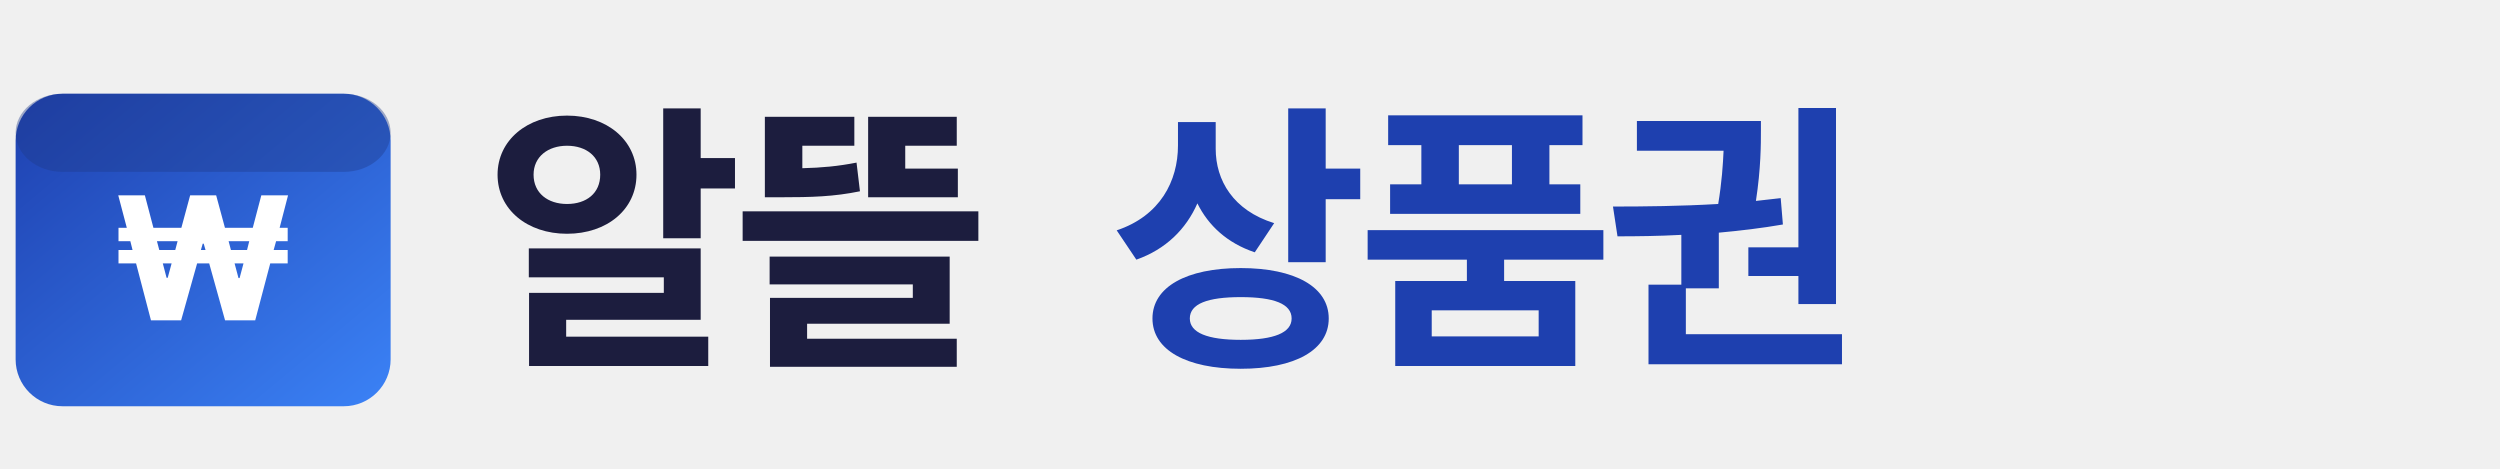
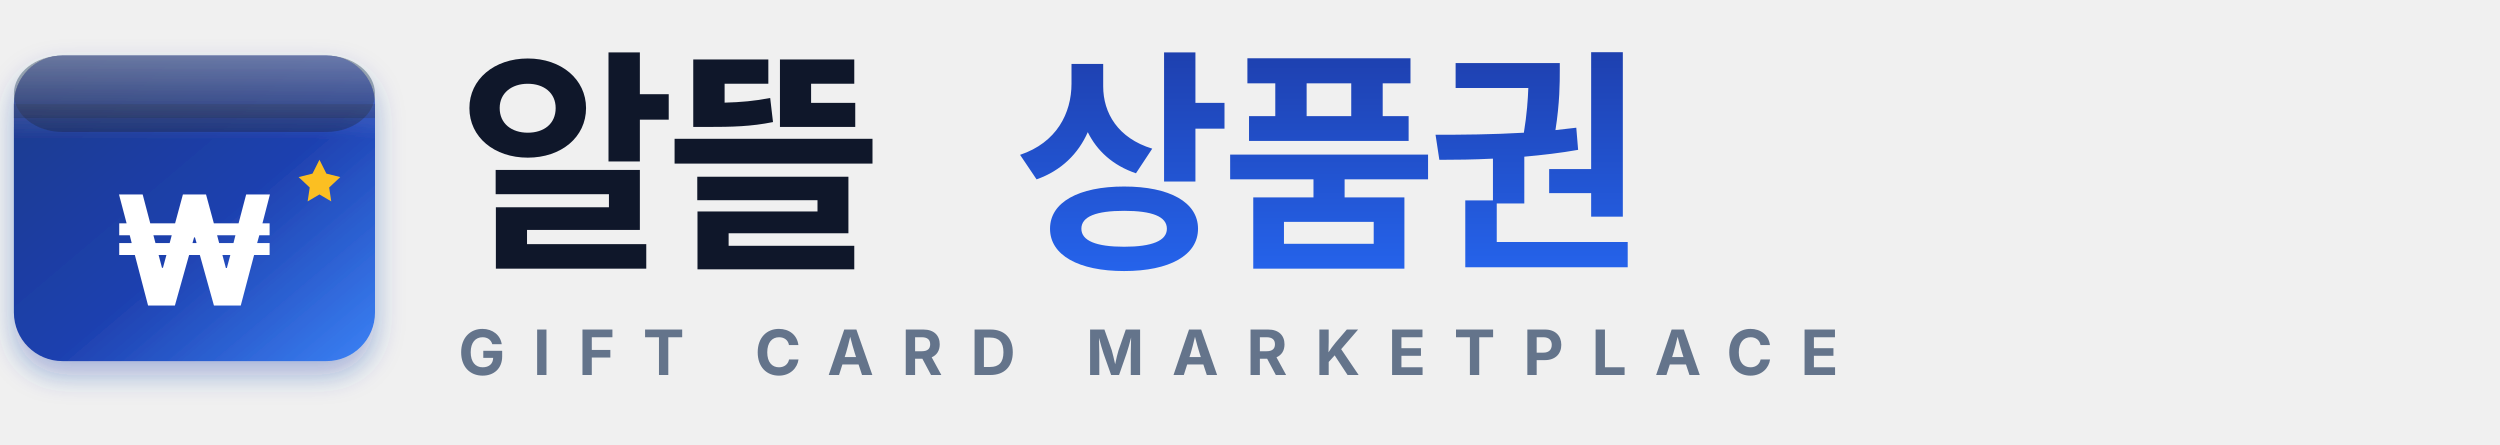
- <svg xmlns="http://www.w3.org/2000/svg" viewBox="0 0 320 60" preserveAspectRatio="xMidYMid meet">
+ <svg xmlns="http://www.w3.org/2000/svg" viewBox="0 0 360 64" preserveAspectRatio="xMidYMid meet">
  <defs>
-     <linearGradient id="cardGradLight" x1="0" y1="0" x2="1" y2="1">
-       <stop offset="0%" stop-color="#1E40AF" />
+     <linearGradient id="cardGrad" x1="0" y1="0" x2="1" y2="1">
+       <stop offset="0%" stop-color="#1E3A8A" />
+       <stop offset="55%" stop-color="#1E40AF" />
      <stop offset="100%" stop-color="#3B82F6" />
    </linearGradient>
+     <linearGradient id="cardShine" x1="0" y1="0" x2="0" y2="1">
+       <stop offset="0%" stop-color="#FFFFFF" stop-opacity="0.35" />
+       <stop offset="55%" stop-color="#FFFFFF" stop-opacity="0" />
+     </linearGradient>
+     <linearGradient id="textBlue" x1="0" y1="0" x2="0" y2="1">
+       <stop offset="0%" stop-color="#1E40AF" />
+       <stop offset="100%" stop-color="#2563EB" />
+     </linearGradient>
+     <filter id="cardShadow" x="-20%" y="-20%" width="140%" height="140%">
+       <feDropShadow dx="0" dy="2" stdDeviation="2" flood-color="#1E40AF" flood-opacity="0.35" />
+     </filter>
  </defs>
  <style>
-     .l { font-family: 'Pretendard', system-ui, -apple-system, 'Segoe UI', sans-serif; font-weight: 800; font-size: 36px; letter-spacing: -1.5px; }
+     .l { font-family: 'Pretendard', system-ui, -apple-system, 'Segoe UI', sans-serif; font-weight: 800; font-size: 34px; letter-spacing: -1.5px; }
+     .s { font-family: 'Pretendard', system-ui, -apple-system, 'Segoe UI', sans-serif; font-weight: 700; font-size: 9px; letter-spacing: 4px; }
    .w { font-family: 'Pretendard', system-ui, -apple-system, 'Segoe UI', sans-serif; font-weight: 800; font-size: 22px; }
  </style>
-   <g transform="translate(0, 8)">
-     <rect x="2" y="4" width="48" height="40" rx="6" fill="url(#cardGradLight)" />
-     <rect x="2" y="4" width="48" height="10" rx="6" fill="#1E3A8A" opacity="0.4" />
-     <text x="26" y="33" text-anchor="middle" class="w" fill="#FFFFFF">₩</text>
+   <g transform="translate(2, 6)" filter="url(#cardShadow)">
+     <rect x="0" y="2" width="52" height="44" rx="7" fill="url(#cardGrad)" />
+     <rect x="0" y="2" width="52" height="11" rx="7" fill="#0F172A" opacity="0.35" />
+     <rect x="0" y="9" width="52" height="2" fill="#0F172A" opacity="0.25" />
+     <rect x="0" y="2" width="52" height="22" rx="7" fill="url(#cardShine)" />
+     <path d="M44 17 L45 19 L47 19.5 L45.4 21 L45.7 23 L44 22 L42.3 23 L42.6 21 L41 19.5 L43 19 Z" fill="#FBBF24" />
+     <text x="26" y="38" text-anchor="middle" class="w" fill="#FFFFFF">₩</text>
  </g>
-   <text x="62" y="44" class="l" fill="#1C1D3E">알뜰</text>
-   <text x="142" y="44" class="l" fill="#1E40AF">상품권</text>
+   <text x="66" y="36" class="l" fill="#0F172A">알뜰</text>
+   <text x="146" y="36" class="l" fill="url(#textBlue)">상품권</text>
+   <text x="66" y="54" class="s" fill="#64748B">GIFT CARD MARKETPLACE</text>
</svg>
